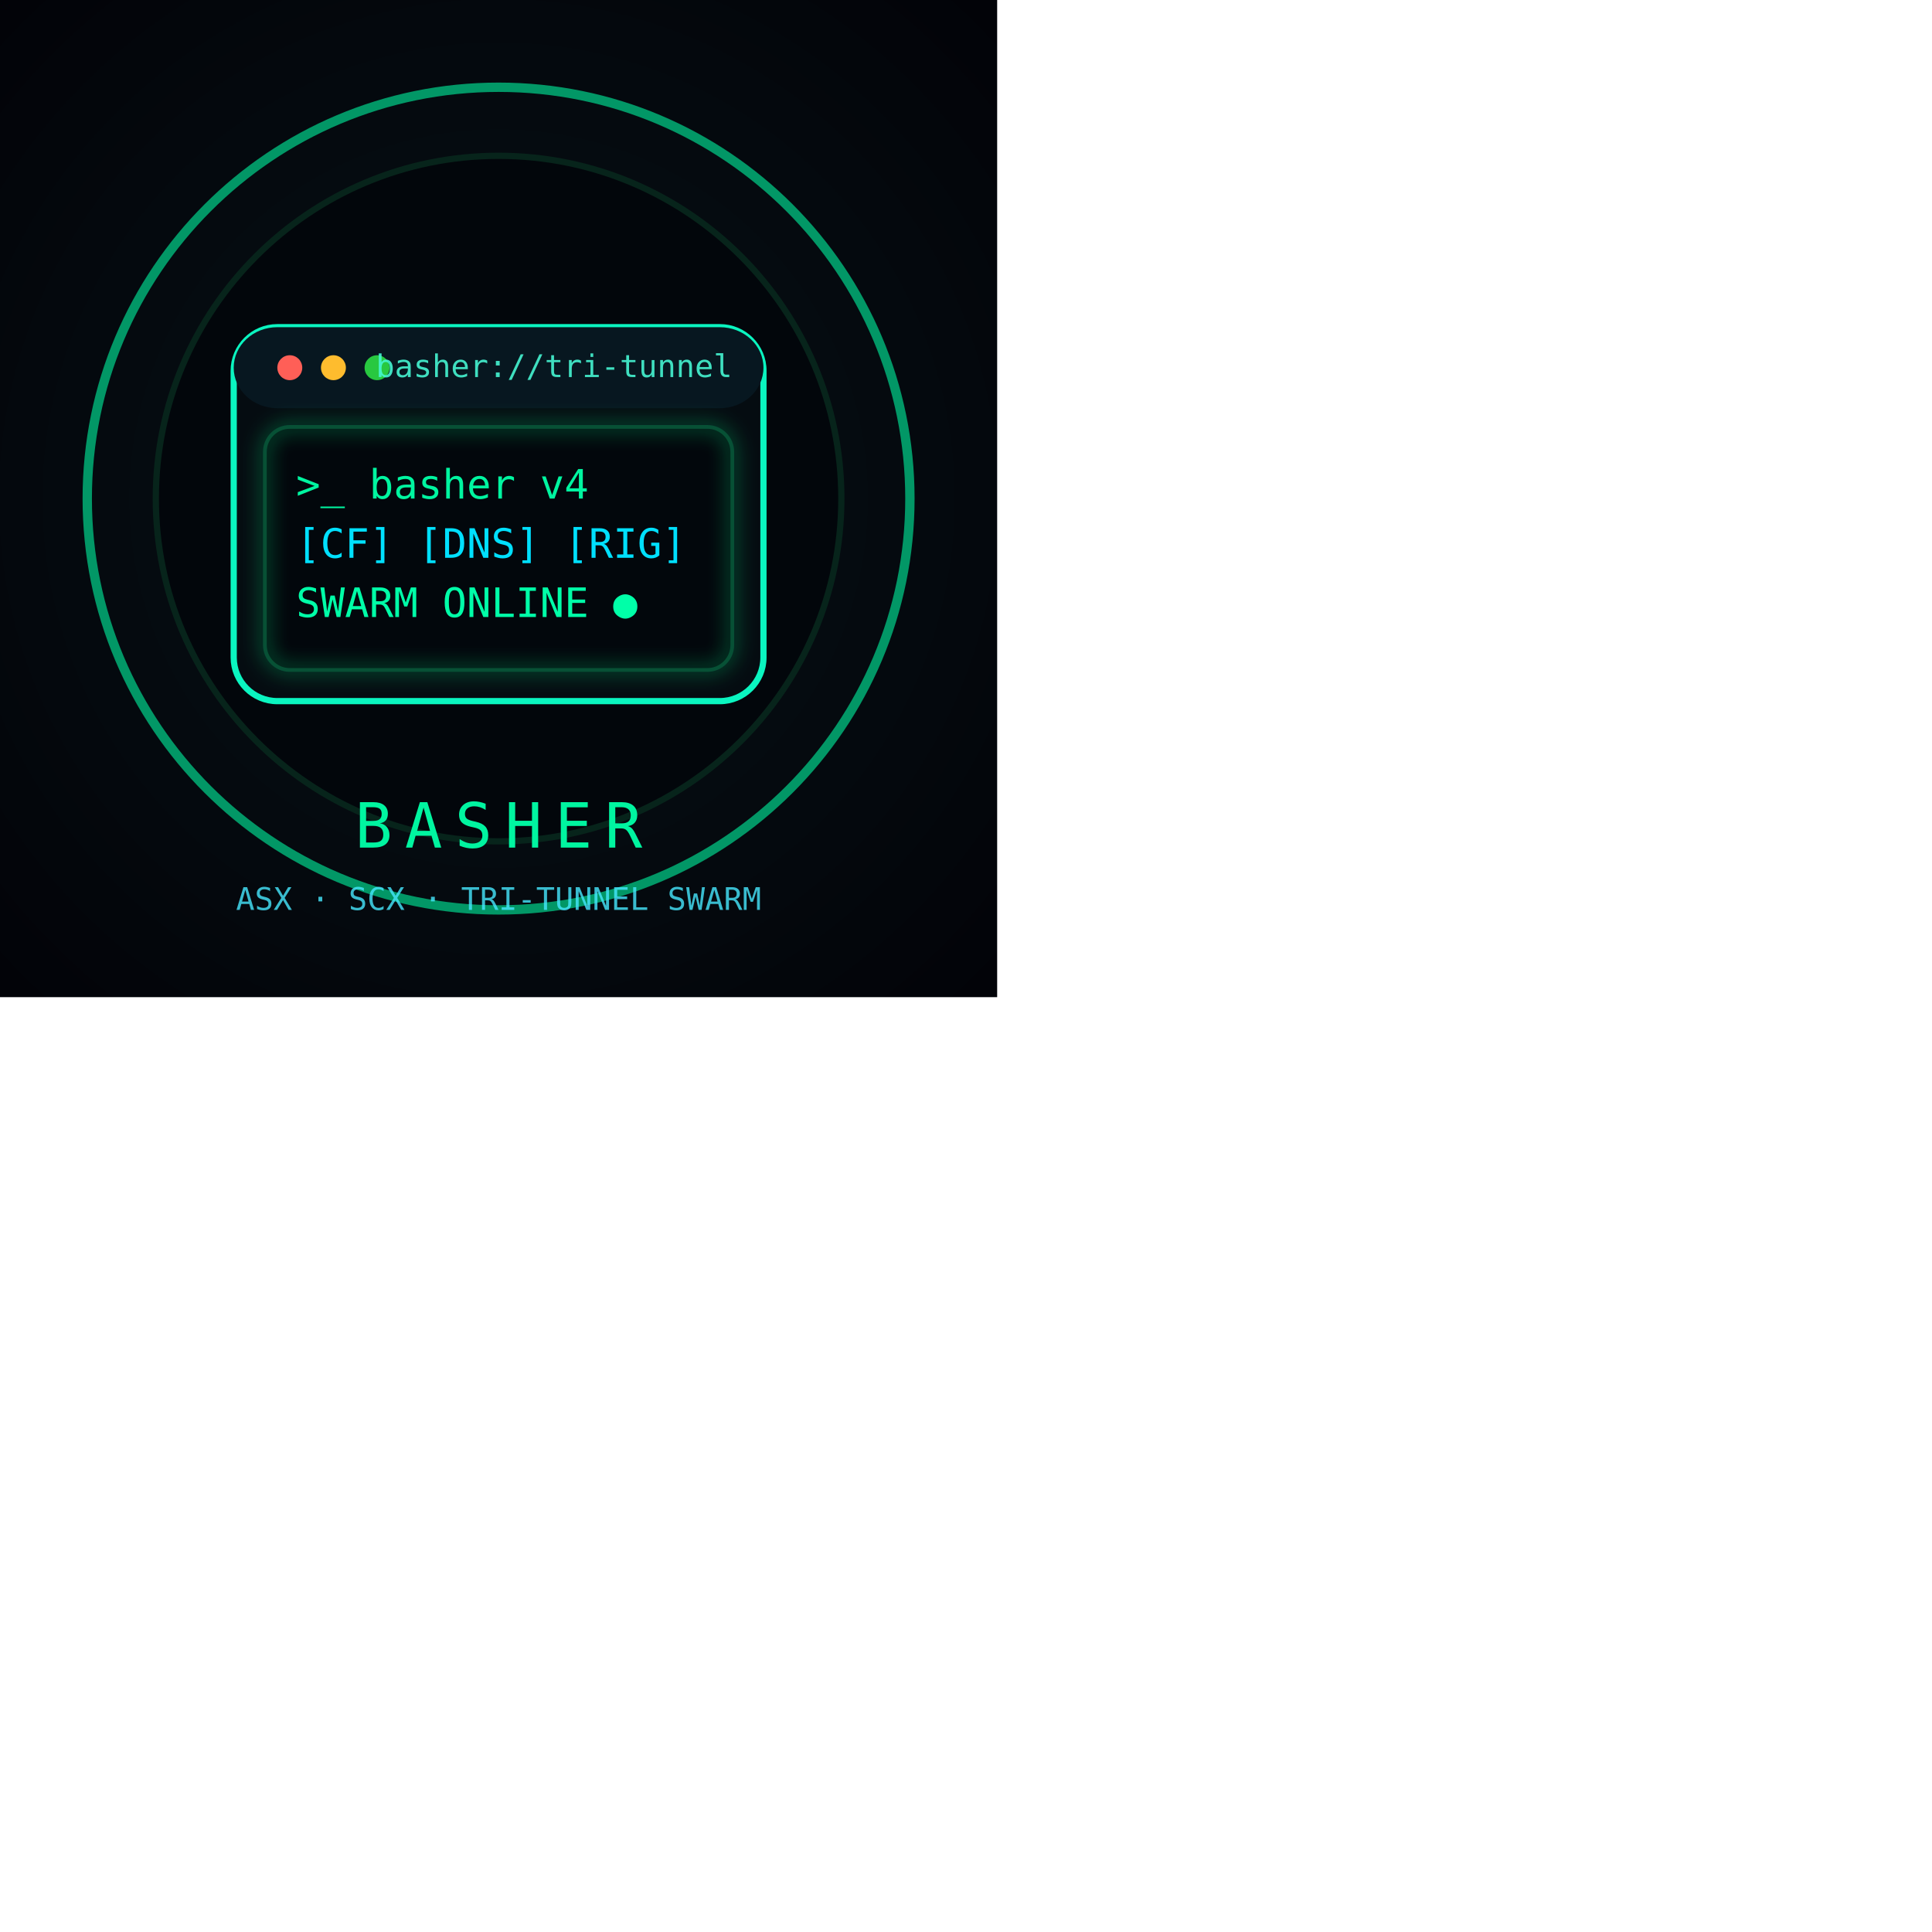
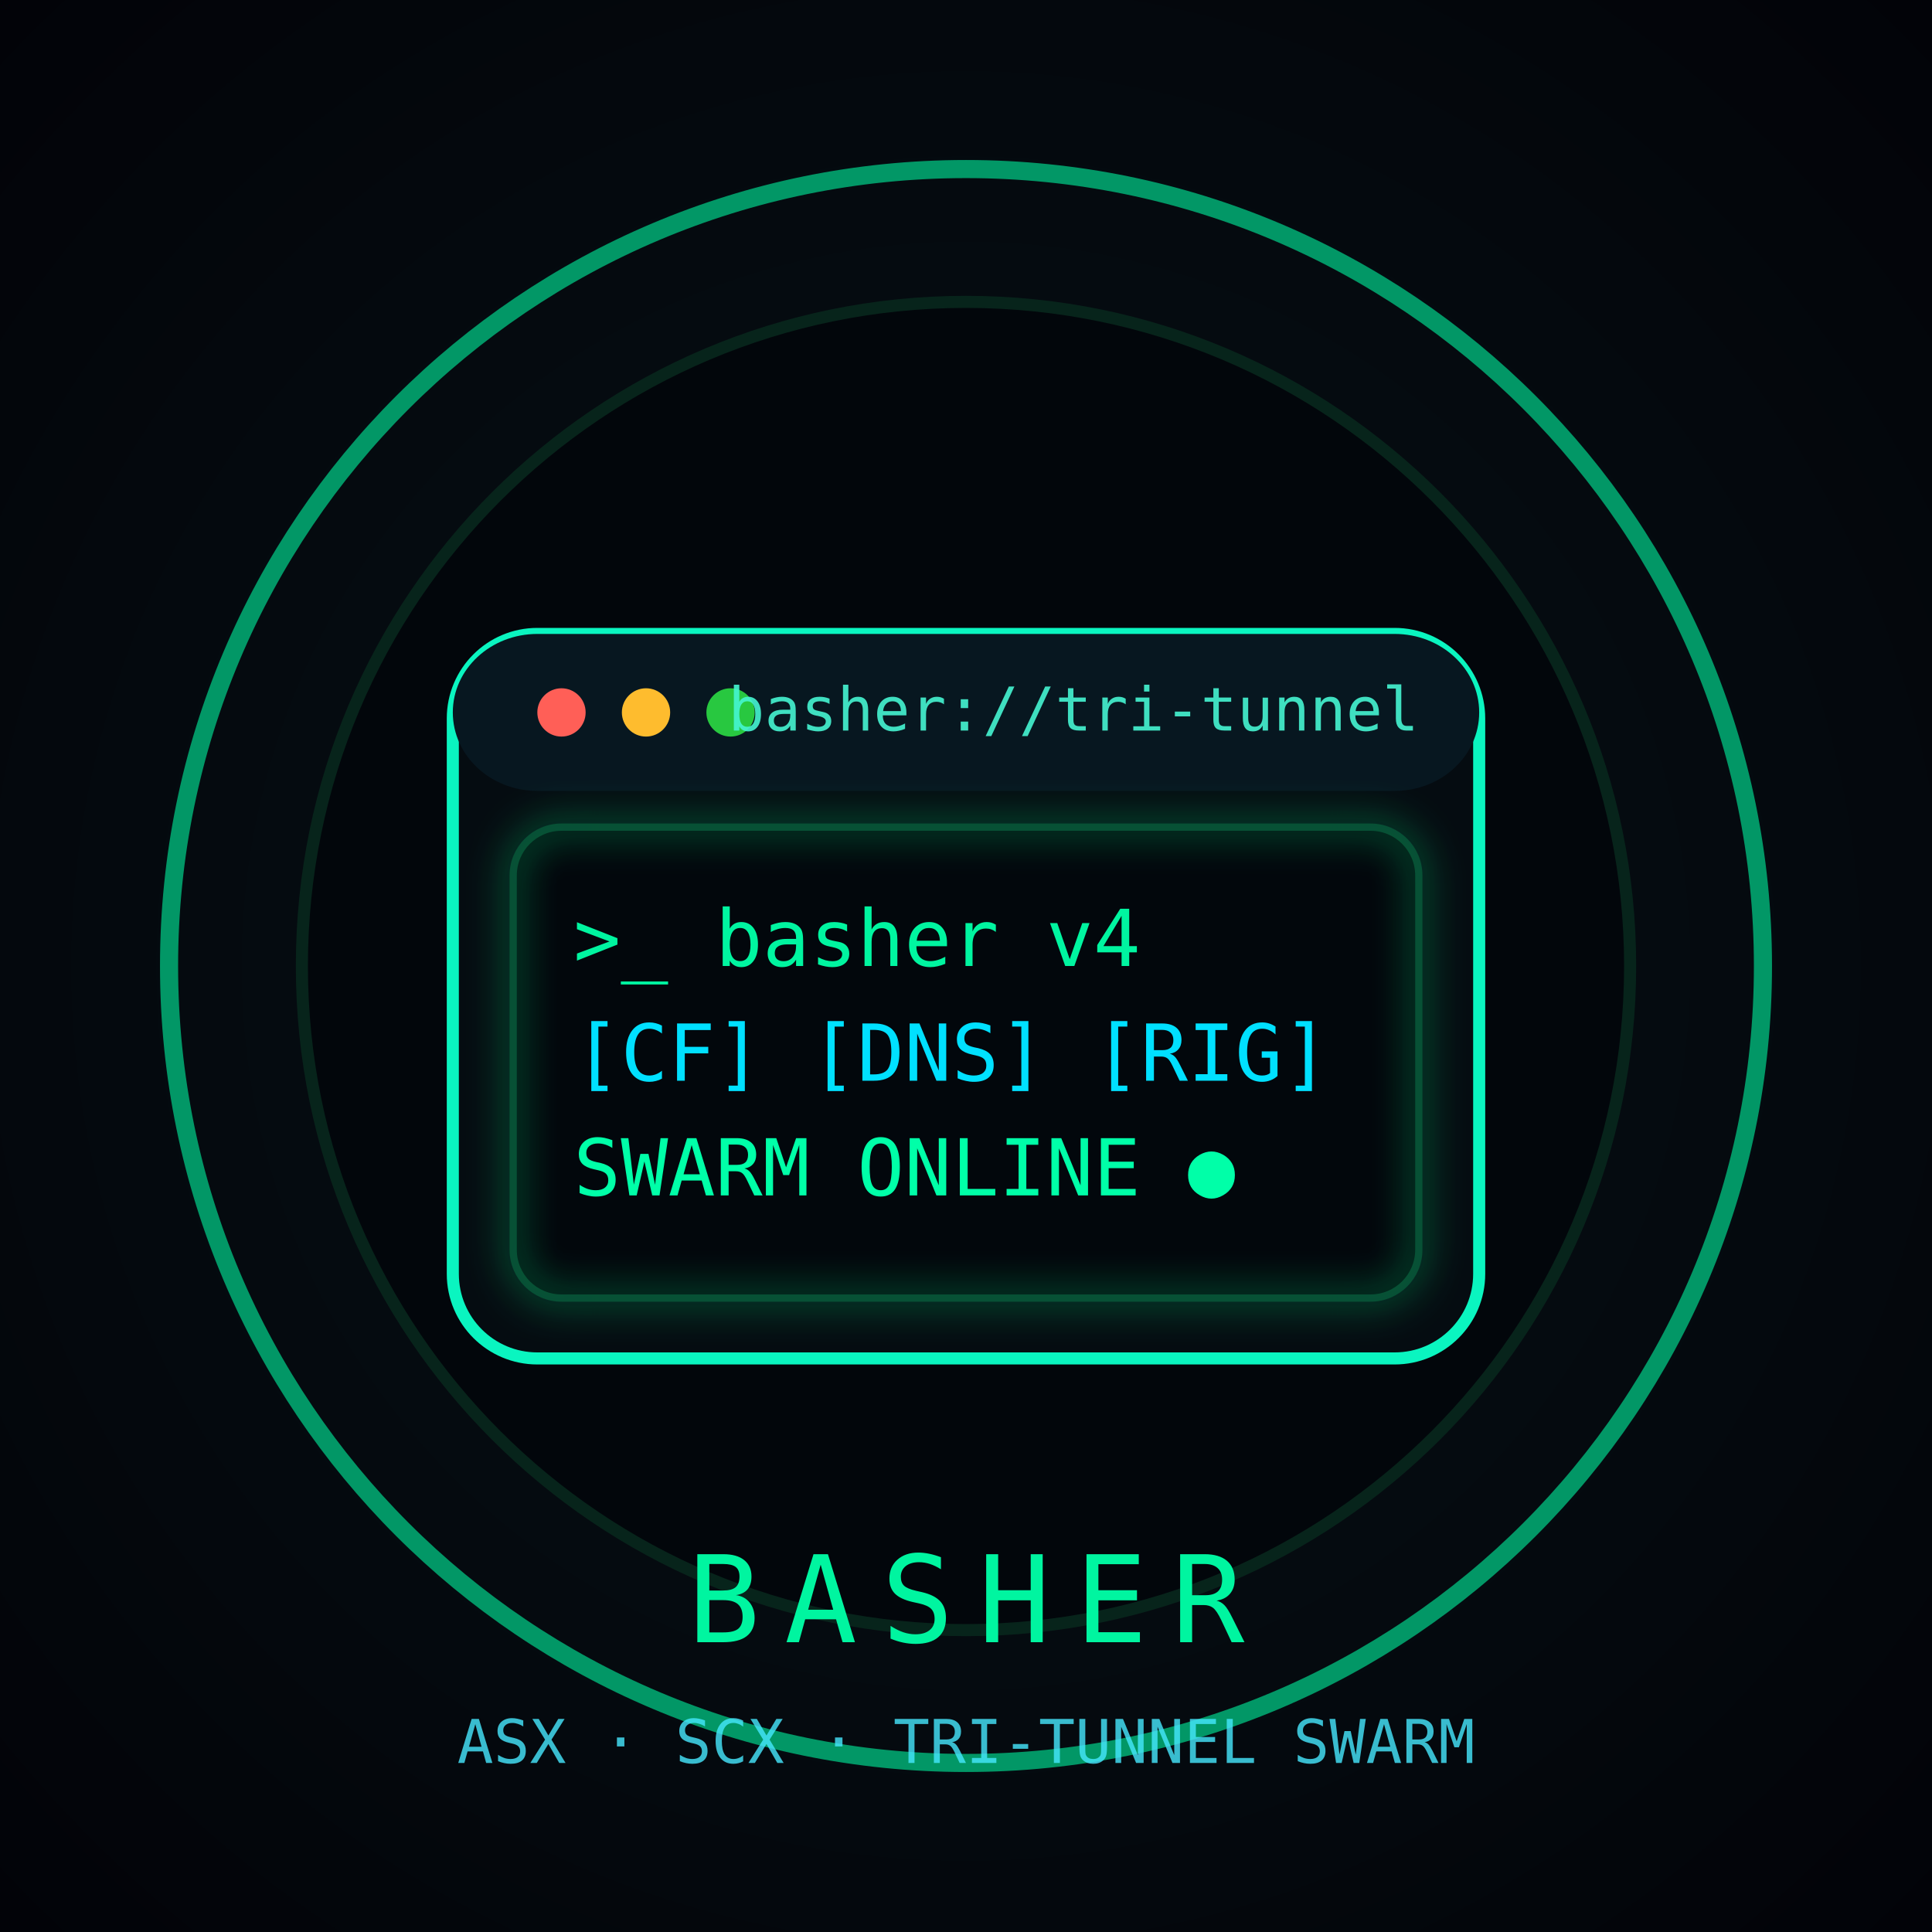
- <svg xmlns="http://www.w3.org/2000/svg" width="620" height="620" viewBox="0 0 620 620">
+ <svg xmlns="http://www.w3.org/2000/svg" width="620" height="620" viewBox="0 0 320 320">
  <defs>
    <radialGradient id="bgGrad" cx="50%" cy="50%" r="70%">
      <stop offset="0%" stop-color="#0b1b24" />
      <stop offset="50%" stop-color="#050b10" />
      <stop offset="100%" stop-color="#020308" />
    </radialGradient>
    <linearGradient id="matrixGrad" x1="0%" y1="0%" x2="0%" y2="100%">
      <stop offset="0%" stop-color="#00ffa8" />
      <stop offset="40%" stop-color="#00f5a0" />
      <stop offset="100%" stop-color="#00d8ff" />
    </linearGradient>
    <filter id="streakBlur">
      <feGaussianBlur in="SourceGraphic" stdDeviation="1.8" />
    </filter>
    <filter id="glow">
      <feGaussianBlur stdDeviation="3" result="blur" />
      <feColorMatrix in="blur" type="matrix" values="           0 0 0 0 0           0 1 0 0 0           0 0 0.7 0 0           0 0 0 1 0" />
    </filter>
    <symbol id="glyph">
      <text font-family="monospace" font-size="14" fill="url(#matrixGrad)">A S X λ Σ ϕ ∑ Ξ ⌁</text>
    </symbol>
  </defs>
  <rect x="0" y="0" width="320" height="320" fill="url(#bgGrad)" />
  <circle cx="160" cy="160" r="132" fill="none" stroke="#00f5a0" stroke-width="3" opacity="0.6" />
  <circle cx="160" cy="160" r="110" fill="#02060b" stroke="#07241b" stroke-width="2" />
  <g id="matrix-rain" opacity="0.92">
    <g transform="translate(70, -260)" filter="url(#streakBlur)">
      <text y="0" fill="url(#matrixGrad)">λ</text>
      <text y="16" fill="url(#matrixGrad)">Σ</text>
      <text y="32" fill="url(#matrixGrad)">S</text>
      <text y="48" fill="url(#matrixGrad)">C</text>
      <text y="64" fill="url(#matrixGrad)">X</text>
      <text y="80" fill="url(#matrixGrad)">ϕ</text>
      <text y="96" fill="url(#matrixGrad)">∑</text>
      <animateTransform attributeName="transform" type="translate" from="70,-260" to="70,320" dur="3.6s" repeatCount="indefinite" />
    </g>
    <g transform="translate(82, -300)" filter="url(#streakBlur)">
      <text y="0">A</text>
      <text y="16">S</text>
      <text y="32">X</text>
      <text y="48">∑</text>
      <text y="64">C</text>
      <text y="80">X</text>
      <animateTransform attributeName="transform" type="translate" from="82,-300" to="82,320" dur="4.8s" repeatCount="indefinite" />
    </g>
    <g transform="translate(94, -200)" filter="url(#streakBlur)">
      <text y="0">Ξ</text>
      <text y="16">X</text>
      <text y="32">A</text>
      <text y="48">S</text>
      <text y="64">X</text>
      <text y="80">⌁</text>
      <animateTransform attributeName="transform" type="translate" from="94,-200" to="94,320" dur="5.4s" repeatCount="indefinite" />
    </g>
    <g transform="translate(106, -260)" filter="url(#streakBlur)">
      <text y="0">Σ</text>
      <text y="16">C</text>
      <text y="32">X</text>
      <text y="48">A</text>
      <text y="64">S</text>
      <text y="80">X</text>
      <animateTransform attributeName="transform" type="translate" from="106,-260" to="106,320" dur="3.9s" repeatCount="indefinite" />
    </g>
    <g transform="translate(118, -240)" filter="url(#streakBlur)">
      <text y="0">X</text>
      <text y="16">S</text>
      <text y="32">C</text>
      <text y="48">X</text>
      <text y="64">A</text>
      <text y="80">∑</text>
      <animateTransform attributeName="transform" type="translate" from="118,-240" to="118,320" dur="6.2s" repeatCount="indefinite" />
    </g>
    <g transform="translate(130, -220)" filter="url(#streakBlur)">
      <text y="0">A</text>
      <text y="16">X</text>
      <text y="32">C</text>
      <text y="48">Ξ</text>
      <text y="64">S</text>
      <text y="80">X</text>
      <animateTransform attributeName="transform" type="translate" from="130,-220" to="130,320" dur="4.3s" repeatCount="indefinite" />
    </g>
    <g transform="translate(142, -310)" filter="url(#streakBlur)">
      <text y="0">ϕ</text>
      <text y="16">S</text>
      <text y="32">X</text>
      <text y="48">A</text>
      <text y="64">Σ</text>
      <text y="80">C</text>
      <animateTransform attributeName="transform" type="translate" from="142,-310" to="142,320" dur="5.9s" repeatCount="indefinite" />
    </g>
    <g transform="translate(154, -240)" filter="url(#streakBlur)">
      <text y="0">Σ</text>
      <text y="16">A</text>
      <text y="32">S</text>
      <text y="48">C</text>
      <text y="64">X</text>
      <text y="80">∑</text>
      <animateTransform attributeName="transform" type="translate" from="154,-240" to="154,320" dur="3.3s" repeatCount="indefinite" />
    </g>
    <g transform="translate(166, -280)" filter="url(#streakBlur)">
      <text y="0">X</text>
      <text y="16">С</text>
      <text y="32">A</text>
      <text y="48">X</text>
      <text y="64">Σ</text>
      <text y="80">λ</text>
      <animateTransform attributeName="transform" type="translate" from="166,-280" to="166,320" dur="6.0s" repeatCount="indefinite" />
    </g>
    <g transform="translate(178, -260)" filter="url(#streakBlur)">
      <text y="0">∑</text>
      <text y="16">S</text>
      <text y="32">C</text>
      <text y="48">X</text>
      <text y="64">A</text>
      <text y="80">Ξ</text>
      <animateTransform attributeName="transform" type="translate" from="178,-260" to="178,320" dur="4.5s" repeatCount="indefinite" />
    </g>
    <g transform="translate(190, -300)" filter="url(#streakBlur)">
      <text y="0">λ</text>
      <text y="16">C</text>
      <text y="32">X</text>
      <text y="48">A</text>
      <text y="64">S</text>
      <text y="80">⍟</text>
      <animateTransform attributeName="transform" type="translate" from="190,-300" to="190,320" dur="5.2s" repeatCount="indefinite" />
    </g>
    <g transform="translate(202, -230)" filter="url(#streakBlur)">
      <text y="0">X</text>
      <text y="16">A</text>
      <text y="32">Σ</text>
      <text y="48">C</text>
      <text y="64">X</text>
      <text y="80">S</text>
      <animateTransform attributeName="transform" type="translate" from="202,-230" to="202,320" dur="3.8s" repeatCount="indefinite" />
    </g>
    <g transform="translate(214, -250)" filter="url(#streakBlur)">
      <text y="0">S</text>
      <text y="16">C</text>
      <text y="32">∑</text>
      <text y="48">X</text>
      <text y="64">λ</text>
      <text y="80">A</text>
      <animateTransform attributeName="transform" type="translate" from="214,-250" to="214,320" dur="6.4s" repeatCount="indefinite" />
    </g>
  </g>
  <g transform="translate(75, 105)">
    <rect x="0" y="0" width="170" height="120" rx="14" ry="14" fill="#050c11" stroke="#0af5c0" stroke-width="2" />
    <rect x="0" y="0" width="170" height="26" rx="14" ry="14" fill="#071720" />
    <circle cx="18" cy="13" r="4" fill="#ff5f57" />
    <circle cx="32" cy="13" r="4" fill="#febc2e" />
    <circle cx="46" cy="13" r="4" fill="#28c840" />
    <text x="160" y="16" text-anchor="end" font-family="monospace" font-size="10" fill="#45f5d1" opacity="0.9">
      basher://tri-tunnel
    </text>
    <rect x="10" y="32" width="150" height="78" rx="8" ry="8" fill="#02070c" stroke="#083728" stroke-width="1.2" />
    <g font-family="monospace" font-size="13">
      <text x="20" y="55" fill="#00f5a0">&gt;_ basher v4</text>
      <text x="20" y="74" fill="#00e0ff">[CF] [DNS] [RIG]</text>
      <text x="20" y="93" fill="#00ffa8">SWARM ONLINE ●</text>
    </g>
    <rect x="10" y="32" width="150" height="78" rx="8" ry="8" fill="none" stroke="#00f5a0" stroke-width="1.2" filter="url(#glow)" opacity="0.85" />
  </g>
  <text x="160" y="272" text-anchor="middle" font-family="monospace" font-size="20" letter-spacing="4" fill="#00f5a0">
    BASHER
  </text>
  <text x="160" y="292" text-anchor="middle" font-family="monospace" font-size="10" fill="#46e8ff" opacity="0.8">
    ASX · SCX · TRI-TUNNEL SWARM
  </text>
</svg>
